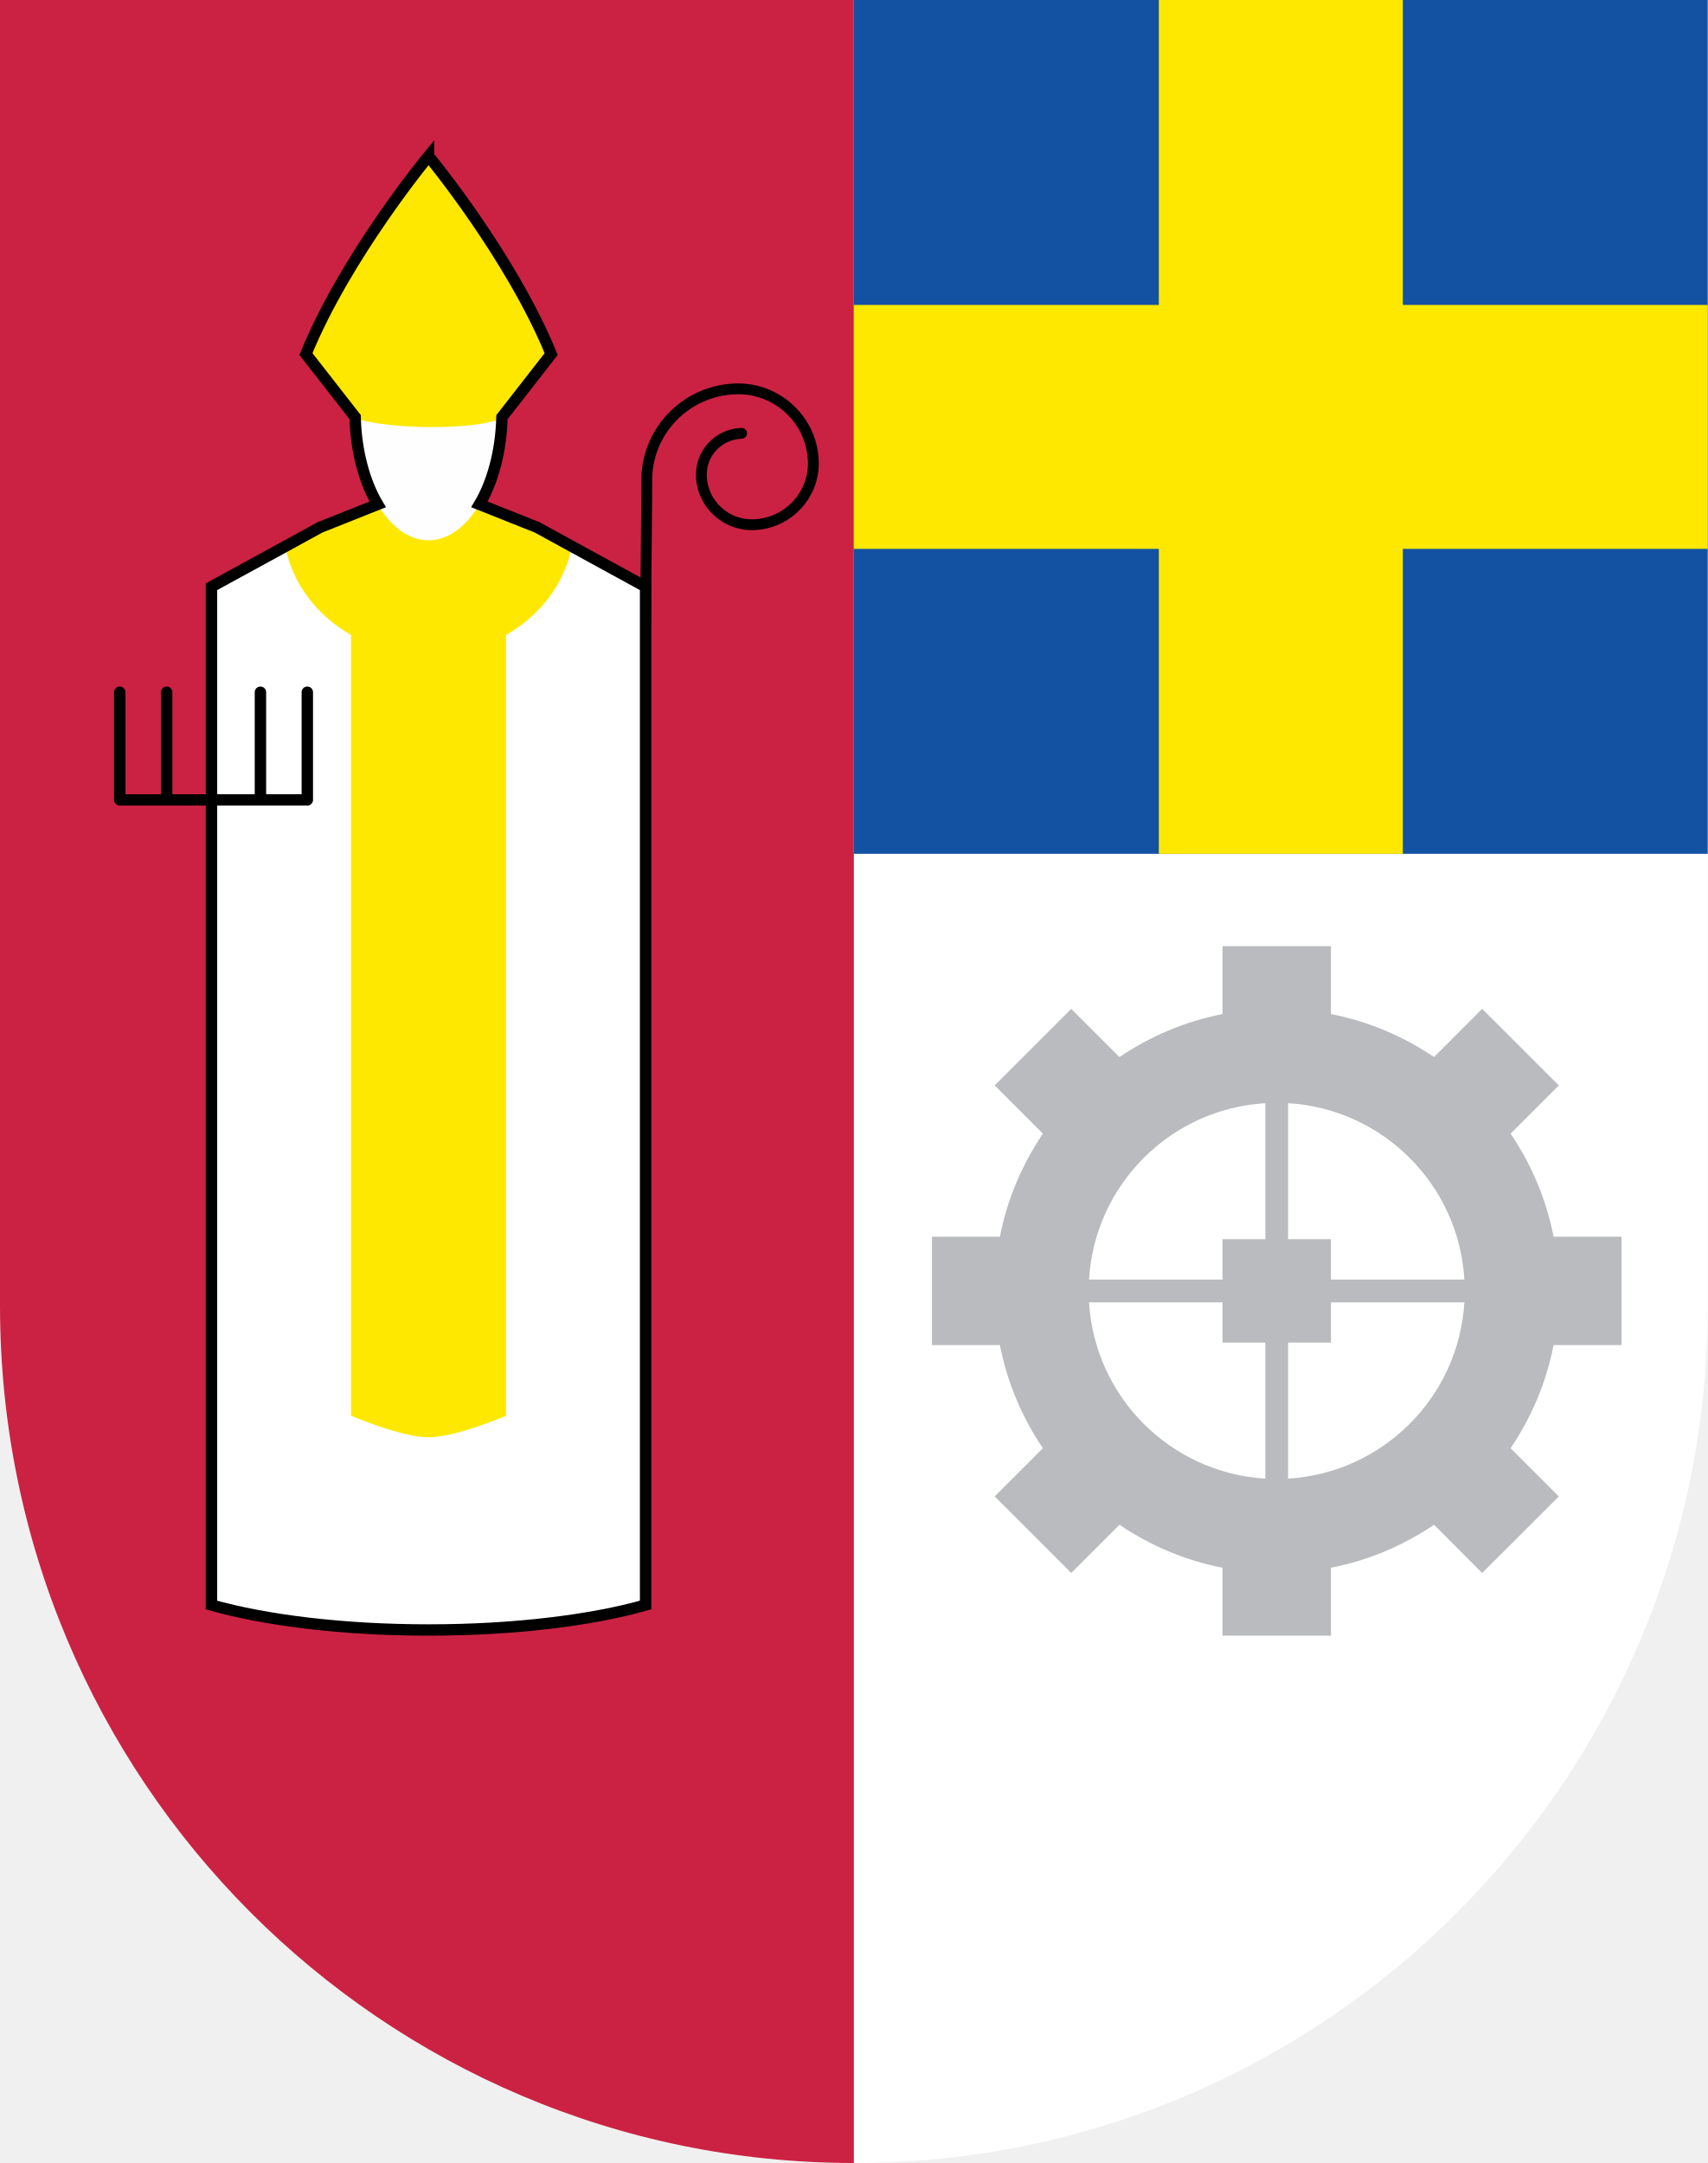
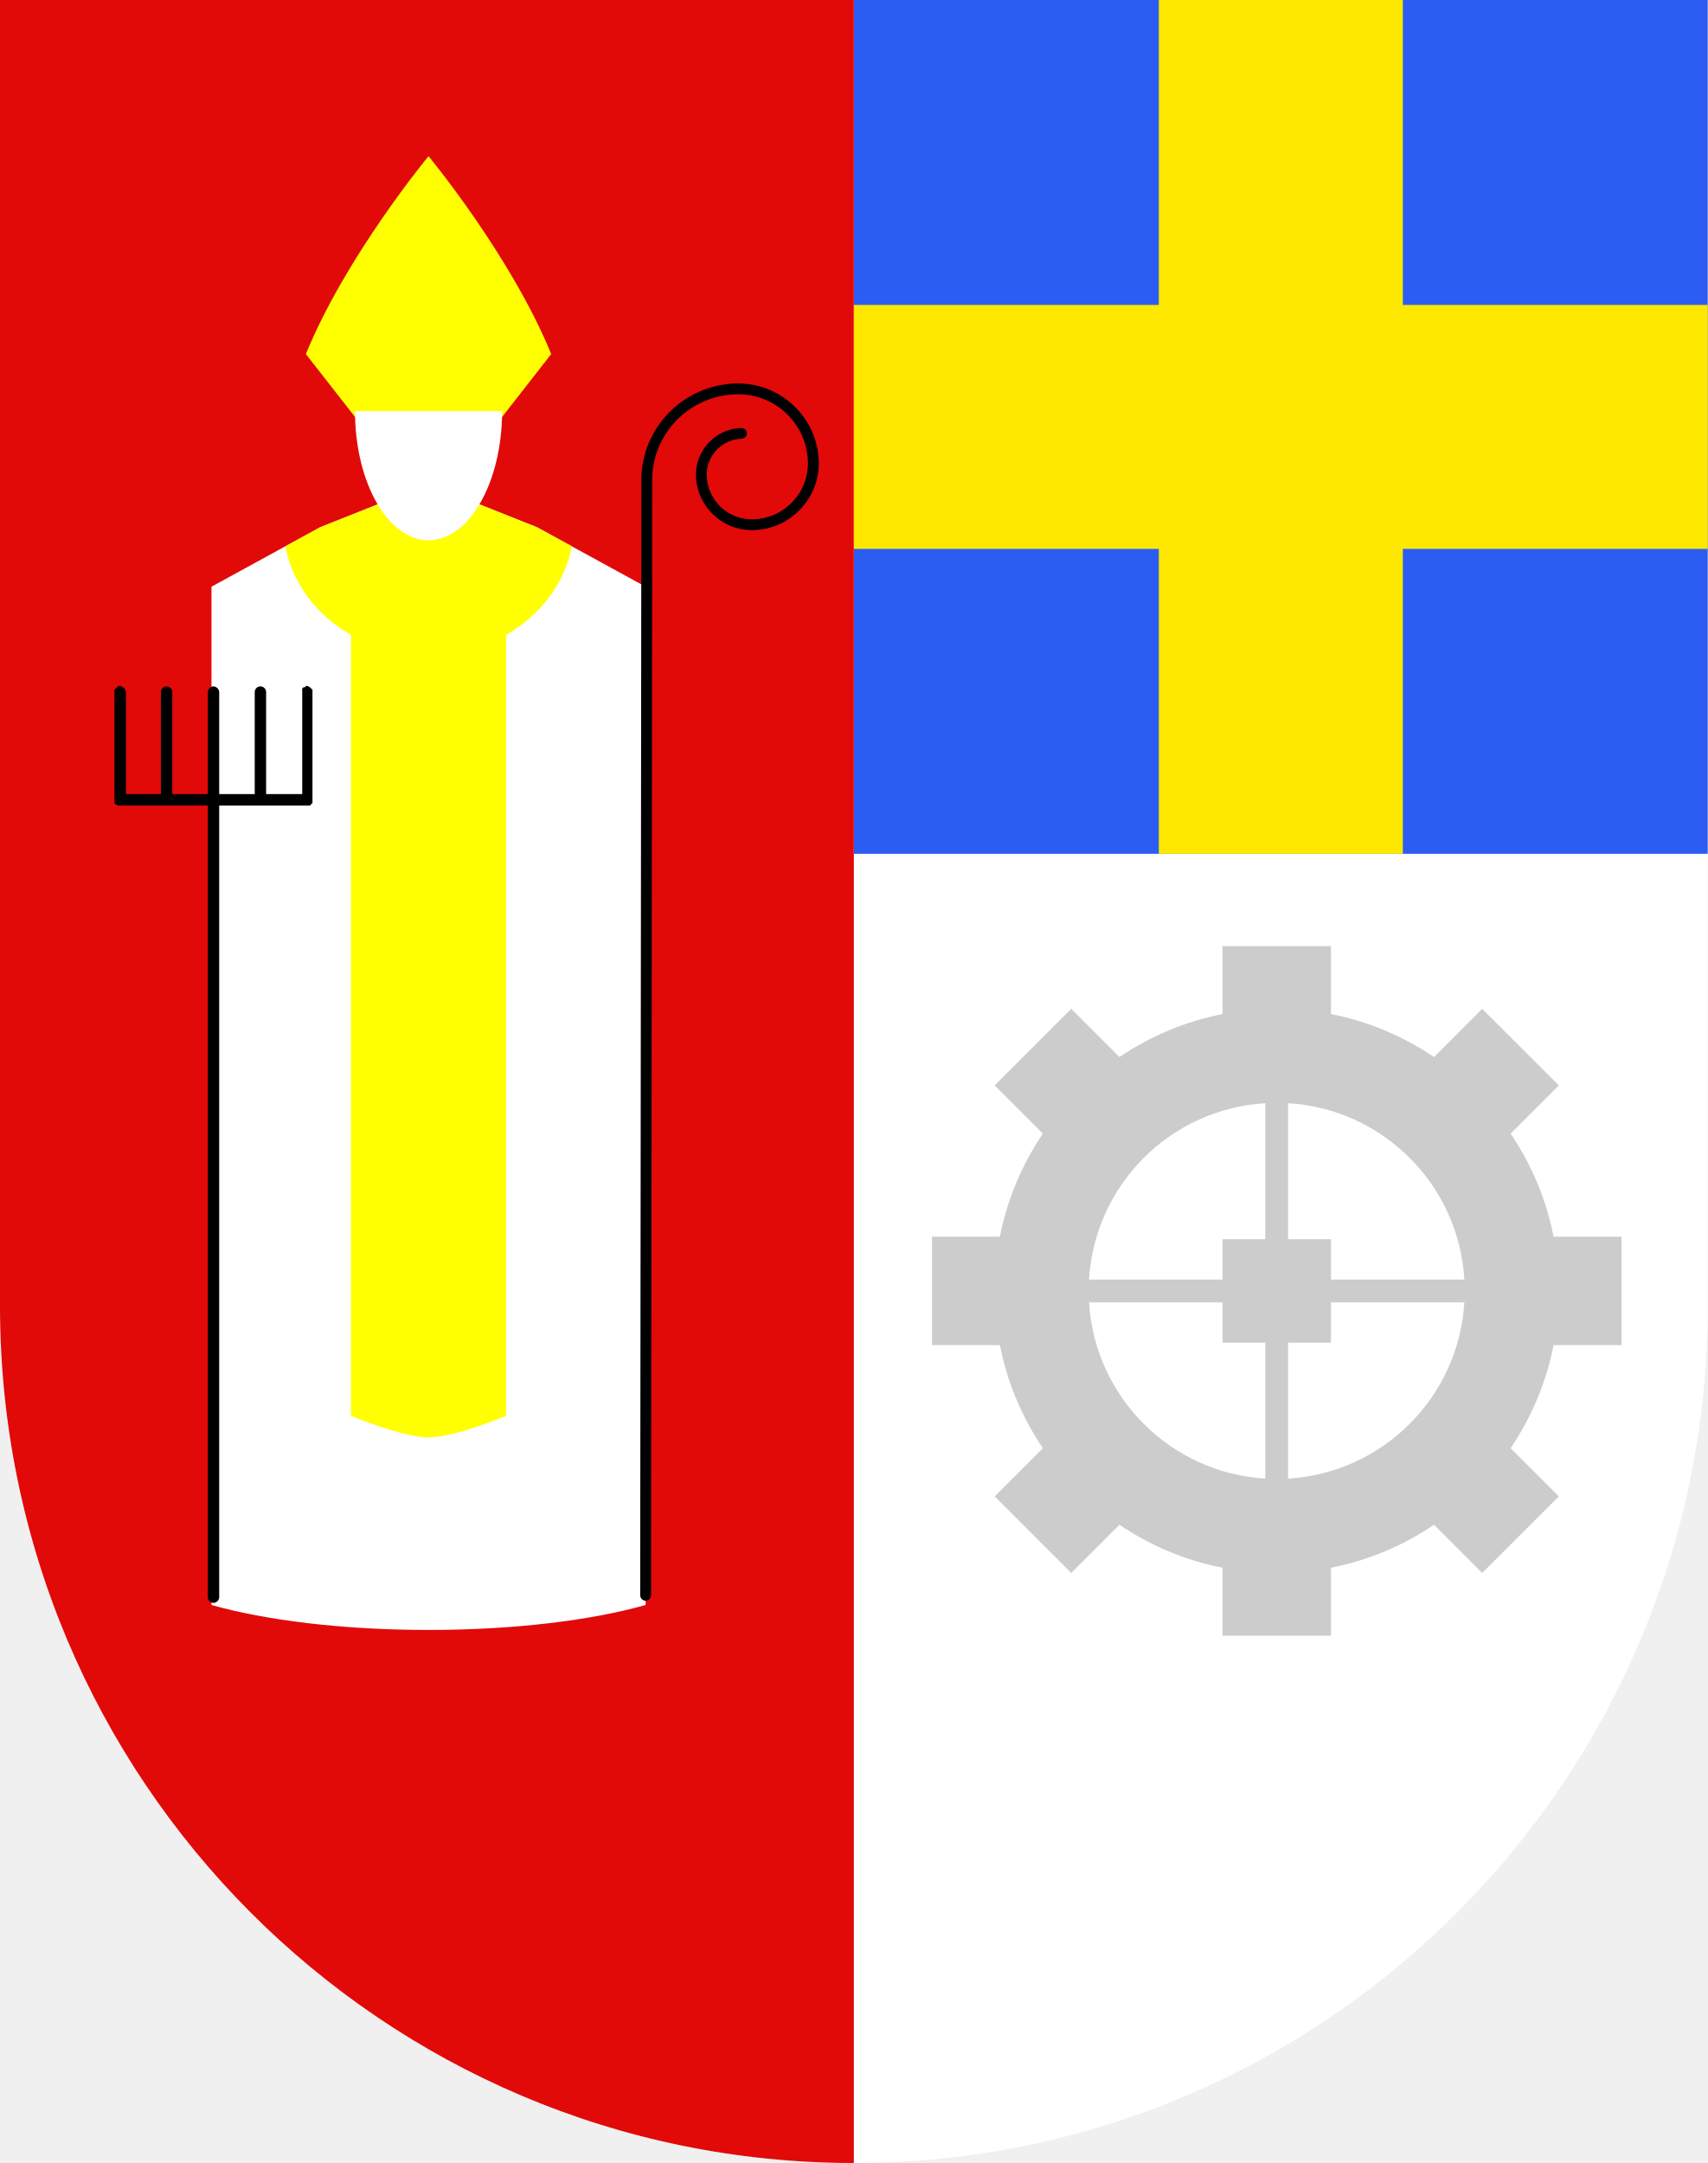
<svg xmlns="http://www.w3.org/2000/svg" xmlns:xlink="http://www.w3.org/1999/xlink" width="600" height="760" id="svg2" version="1.1">
  <defs id="defs4">
    <radialGradient cx="858.042" cy="579.933" r="300" fx="858.042" fy="579.933" id="radialGradient3236" xlink:href="#linearGradient2893" gradientUnits="userSpaceOnUse" gradientTransform="matrix(1.215027,0,0,1.266667,-839.1924,-490.4894)" />
    <linearGradient id="linearGradient2893">
      <stop id="stop2895" style="stop-color:#ffffff;stop-opacity:0.314" offset="0" />
      <stop id="stop2897" style="stop-color:#ffffff;stop-opacity:0.251" offset="0.19" />
      <stop id="stop2901" style="stop-color:#6b6b6b;stop-opacity:0.125" offset="0.6" />
      <stop id="stop2899" style="stop-color:#000000;stop-opacity:0.125" offset="1" />
    </linearGradient>
    <clipPath id="clipPath3983-1">
      <path d="m 1.5,1.5 0,458.868 C 1.5,626.679 135.815,761.5 301.5,761.5 467.185,761.5 601.5,626.679 601.5,460.368 L 601.5,1.5 1.5,1.5 z" id="path3985-7" style="fill:none;stroke:#000000;stroke-width:3;stroke-miterlimit:4;stroke-opacity:1;stroke-dasharray:none;display:inline" />
    </clipPath>
    <linearGradient xlink:href="#linearGradient3693" id="linearGradient3222" gradientUnits="userSpaceOnUse" gradientTransform="matrix(0.276504,0,-0.518581,0.534815,357.1774,286.9045)" x1="251.96" y1="562.482" x2="277.763" y2="590.941" />
    <linearGradient id="linearGradient3693">
      <stop style="stop-color:#969aa4;stop-opacity:1" offset="0" id="stop3695" />
      <stop style="stop-color:#cdcdcf;stop-opacity:1" offset="1" id="stop3697" />
    </linearGradient>
    <linearGradient xlink:href="#linearGradient3693" id="linearGradient3224" gradientUnits="userSpaceOnUse" gradientTransform="translate(-4.553496,53.57144)" x1="251.96" y1="562.482" x2="277.763" y2="590.941" />
    <linearGradient id="linearGradient4125">
      <stop style="stop-color:#969aa4;stop-opacity:1" offset="0" id="stop4127" />
      <stop style="stop-color:#cdcdcf;stop-opacity:1" offset="1" id="stop4129" />
    </linearGradient>
    <linearGradient xlink:href="#linearGradient3693" id="linearGradient3226" gradientUnits="userSpaceOnUse" gradientTransform="translate(0,52.81252)" x1="251.96" y1="562.482" x2="277.763" y2="590.941" />
    <linearGradient id="linearGradient4132">
      <stop style="stop-color:#969aa4;stop-opacity:1" offset="0" id="stop4134" />
      <stop style="stop-color:#cdcdcf;stop-opacity:1" offset="1" id="stop4136" />
    </linearGradient>
    <linearGradient xlink:href="#linearGradient3368" id="linearGradient3228" gradientUnits="userSpaceOnUse" gradientTransform="matrix(0.999044,0.06415167,-0.03758326,-0.862868,21.30428,985.5672)" x1="471.612" y1="495.372" x2="503.053" y2="474.773" />
    <linearGradient id="linearGradient3368">
      <stop style="stop-color:#969aa4;stop-opacity:1" offset="0" id="stop3370" />
      <stop style="stop-color:#d6d6d6;stop-opacity:1" offset="1" id="stop3372" />
    </linearGradient>
    <linearGradient xlink:href="#linearGradient3667" id="linearGradient3230" gradientUnits="userSpaceOnUse" gradientTransform="matrix(0.999044,0.06415167,-0.03758326,-0.862868,21.30428,985.5672)" x1="472.696" y1="494.559" x2="495.193" y2="473.418" />
    <linearGradient id="linearGradient3667">
      <stop style="stop-color:#000000;stop-opacity:1" offset="0" id="stop3669" />
      <stop style="stop-color:#000000;stop-opacity:0" offset="1" id="stop3671" />
    </linearGradient>
    <linearGradient xlink:href="#linearGradient3354" id="linearGradient3232" gradientUnits="userSpaceOnUse" gradientTransform="matrix(1.067377,-0.00225162,-0.163928,-0.974627,45.09665,1076.599)" x1="379.729" y1="477.212" x2="410.628" y2="446.585" />
    <linearGradient id="linearGradient3354">
      <stop style="stop-color:#969aa4;stop-opacity:1" offset="0" id="stop3356" />
      <stop style="stop-color:#d7d7d7;stop-opacity:1" offset="1" id="stop3358" />
    </linearGradient>
    <linearGradient xlink:href="#linearGradient3631" id="linearGradient3234" gradientUnits="userSpaceOnUse" gradientTransform="matrix(1.067377,-0.00225162,-0.163928,-0.974627,45.09647,1076.598)" x1="379.729" y1="473.689" x2="399.244" y2="444.687" />
    <linearGradient id="linearGradient3631">
      <stop style="stop-color:#000000;stop-opacity:1" offset="0" id="stop3633" />
      <stop style="stop-color:#000000;stop-opacity:0" offset="1" id="stop3635" />
    </linearGradient>
    <linearGradient xlink:href="#linearGradient3767" id="linearGradient3236" gradientUnits="userSpaceOnUse" gradientTransform="translate(0,52.81252)" x1="200.935" y1="499.041" x2="545.824" y2="520.034" />
    <linearGradient id="linearGradient3767">
      <stop style="stop-color:#5474ab;stop-opacity:1" offset="0" id="stop3769" />
      <stop style="stop-color:#39527c;stop-opacity:1" offset="1" id="stop3771" />
    </linearGradient>
    <linearGradient xlink:href="#linearGradient3759" id="linearGradient3238" gradientUnits="userSpaceOnUse" gradientTransform="translate(0,52.81252)" x1="353.496" y1="577.47" x2="350.818" y2="519.711" />
    <linearGradient id="linearGradient3759">
      <stop style="stop-color:#ffffff;stop-opacity:1" offset="0" id="stop3761" />
      <stop style="stop-color:#ffffff;stop-opacity:0" offset="1" id="stop3763" />
    </linearGradient>
    <linearGradient xlink:href="#linearGradient3368" id="linearGradient3240" gradientUnits="userSpaceOnUse" gradientTransform="translate(0,52.81252)" x1="471.612" y1="495.372" x2="503.053" y2="474.773" />
    <linearGradient id="linearGradient4163">
      <stop style="stop-color:#969aa4;stop-opacity:1" offset="0" id="stop4165" />
      <stop style="stop-color:#d6d6d6;stop-opacity:1" offset="1" id="stop4167" />
    </linearGradient>
    <linearGradient xlink:href="#linearGradient3354" id="linearGradient3242" gradientUnits="userSpaceOnUse" gradientTransform="translate(0,52.81252)" x1="379.729" y1="477.212" x2="410.628" y2="446.585" />
    <linearGradient id="linearGradient4170">
      <stop style="stop-color:#969aa4;stop-opacity:1" offset="0" id="stop4172" />
      <stop style="stop-color:#d7d7d7;stop-opacity:1" offset="1" id="stop4174" />
    </linearGradient>
    <linearGradient xlink:href="#linearGradient2306" id="linearGradient3244" gradientUnits="userSpaceOnUse" gradientTransform="translate(0,52.81252)" x1="278.902" y1="452.06" x2="306.982" y2="423.6" />
    <linearGradient id="linearGradient2306">
      <stop style="stop-color:#969aa4;stop-opacity:1" offset="0" id="stop2308" />
      <stop style="stop-color:#d8d8d8;stop-opacity:1" offset="1" id="stop2310" />
    </linearGradient>
    <linearGradient xlink:href="#linearGradient2248" id="linearGradient3246" gradientUnits="userSpaceOnUse" gradientTransform="translate(0,52.81252)" x1="246.268" y1="518.844" x2="316.089" y2="508.978" />
    <linearGradient id="linearGradient2248">
      <stop style="stop-color:#a8afbb;stop-opacity:1" offset="0" id="stop2250" />
      <stop style="stop-color:#e1e1e1;stop-opacity:1" offset="1" id="stop2252" />
    </linearGradient>
    <linearGradient xlink:href="#linearGradient3724" id="linearGradient3248" gradientUnits="userSpaceOnUse" gradientTransform="matrix(1.087299,0,0,1,-21.09082,52.81252)" x1="253.153" y1="508.924" x2="280.275" y2="529.806" />
    <linearGradient id="linearGradient3724">
      <stop style="stop-color:#000000;stop-opacity:1" offset="0" id="stop3726" />
      <stop style="stop-color:#000000;stop-opacity:0" offset="1" id="stop3728" />
    </linearGradient>
    <linearGradient xlink:href="#linearGradient3775" id="linearGradient3250" gradientUnits="userSpaceOnUse" gradientTransform="translate(0,52.81252)" x1="244.421" y1="486.295" x2="659.787" y2="519.607" />
    <linearGradient id="linearGradient3775">
      <stop style="stop-color:#11264a;stop-opacity:1" offset="0" id="stop3777" />
      <stop style="stop-color:#374c72;stop-opacity:1" offset="1" id="stop3779" />
    </linearGradient>
    <linearGradient xlink:href="#linearGradient3567" id="linearGradient3252" gradientUnits="userSpaceOnUse" gradientTransform="translate(0,52.81252)" x1="272.83" y1="445.988" x2="316.871" y2="438.134" />
    <linearGradient id="linearGradient3567">
      <stop style="stop-color:#000000;stop-opacity:1" offset="0" id="stop3569" />
      <stop style="stop-color:#000000;stop-opacity:0" offset="1" id="stop3571" />
    </linearGradient>
    <linearGradient xlink:href="#linearGradient3631" id="linearGradient3254" gradientUnits="userSpaceOnUse" gradientTransform="translate(0,52.81252)" x1="379.729" y1="473.689" x2="399.244" y2="444.687" />
    <linearGradient id="linearGradient4197">
      <stop style="stop-color:#000000;stop-opacity:1" offset="0" id="stop4199" />
      <stop style="stop-color:#000000;stop-opacity:0" offset="1" id="stop4201" />
    </linearGradient>
    <linearGradient xlink:href="#linearGradient3667" id="linearGradient3256" gradientUnits="userSpaceOnUse" gradientTransform="translate(0,52.81252)" x1="472.696" y1="494.559" x2="495.193" y2="473.418" />
    <linearGradient id="linearGradient4204">
      <stop style="stop-color:#000000;stop-opacity:1" offset="0" id="stop4206" />
      <stop style="stop-color:#000000;stop-opacity:0" offset="1" id="stop4208" />
    </linearGradient>
    <linearGradient xlink:href="#linearGradient3445" id="linearGradient3258" gradientUnits="userSpaceOnUse" gradientTransform="translate(0,52.81252)" x1="621.021" y1="516.328" x2="567.397" y2="516.328" />
    <linearGradient id="linearGradient3445">
      <stop style="stop-color:#969aa4;stop-opacity:1" offset="0" id="stop3447" />
      <stop style="stop-color:#d5d5d5;stop-opacity:1" offset="1" id="stop3449" />
    </linearGradient>
    <linearGradient xlink:href="#linearGradient3514" id="linearGradient3260" gradientUnits="userSpaceOnUse" gradientTransform="translate(0,52.81252)" x1="613.584" y1="516.109" x2="563.875" y2="516.109" />
    <linearGradient id="linearGradient3514">
      <stop style="stop-color:#000000;stop-opacity:0" offset="0" id="stop3516" />
      <stop style="stop-color:#000000;stop-opacity:1" offset="1" id="stop3518" />
    </linearGradient>
    <linearGradient xlink:href="#linearGradient2224" id="linearGradient3262" gradientUnits="userSpaceOnUse" gradientTransform="translate(0,52.81252)" x1="144.498" y1="503.59" x2="817.58" y2="503.059" />
    <linearGradient id="linearGradient2224">
      <stop style="stop-color:#243044;stop-opacity:1" offset="0" id="stop2226" />
      <stop style="stop-color:#3d5f94;stop-opacity:1" offset="1" id="stop2228" />
    </linearGradient>
    <radialGradient xlink:href="#linearGradient2208" id="radialGradient3264" gradientUnits="userSpaceOnUse" gradientTransform="matrix(-0.30774,1.166842,-1.044041,-0.27533,619.6395,374.3587)" cx="142.932" cy="425.059" fx="142.932" fy="425.059" r="11.806" />
    <linearGradient id="linearGradient2208">
      <stop style="stop-color:#ffff00;stop-opacity:1" offset="0" id="stop2210" />
      <stop style="stop-color:#ffffff;stop-opacity:1" offset="1" id="stop2212" />
    </linearGradient>
    <linearGradient id="linearGradient3693-8">
      <stop style="stop-color:#969aa4;stop-opacity:1" offset="0" id="stop3695-8" />
      <stop style="stop-color:#cdcdcf;stop-opacity:1" offset="1" id="stop3697-2" />
    </linearGradient>
    <linearGradient id="linearGradient4116">
      <stop style="stop-color:#969aa4;stop-opacity:1" offset="0" id="stop4118" />
      <stop style="stop-color:#cdcdcf;stop-opacity:1" offset="1" id="stop4120" />
    </linearGradient>
    <linearGradient id="linearGradient4123">
      <stop style="stop-color:#969aa4;stop-opacity:1" offset="0" id="stop4125" />
      <stop style="stop-color:#cdcdcf;stop-opacity:1" offset="1" id="stop4127-5" />
    </linearGradient>
    <linearGradient id="linearGradient3368-7">
      <stop style="stop-color:#969aa4;stop-opacity:1" offset="0" id="stop3370-1" />
      <stop style="stop-color:#d6d6d6;stop-opacity:1" offset="1" id="stop3372-1" />
    </linearGradient>
    <linearGradient id="linearGradient3667-2">
      <stop style="stop-color:#000000;stop-opacity:1" offset="0" id="stop3669-7" />
      <stop style="stop-color:#000000;stop-opacity:0" offset="1" id="stop3671-6" />
    </linearGradient>
    <linearGradient id="linearGradient3354-4">
      <stop style="stop-color:#969aa4;stop-opacity:1" offset="0" id="stop3356-2" />
      <stop style="stop-color:#d7d7d7;stop-opacity:1" offset="1" id="stop3358-3" />
    </linearGradient>
    <linearGradient id="linearGradient3631-2">
      <stop style="stop-color:#000000;stop-opacity:1" offset="0" id="stop3633-1" />
      <stop style="stop-color:#000000;stop-opacity:0" offset="1" id="stop3635-6" />
    </linearGradient>
    <linearGradient id="linearGradient3767-5">
      <stop style="stop-color:#5474ab;stop-opacity:1" offset="0" id="stop3769-7" />
      <stop style="stop-color:#39527c;stop-opacity:1" offset="1" id="stop3771-6" />
    </linearGradient>
    <linearGradient id="linearGradient3759-8">
      <stop style="stop-color:#ffffff;stop-opacity:1" offset="0" id="stop3761-9" />
      <stop style="stop-color:#ffffff;stop-opacity:0" offset="1" id="stop3763-2" />
    </linearGradient>
    <linearGradient id="linearGradient4154">
      <stop style="stop-color:#969aa4;stop-opacity:1" offset="0" id="stop4156" />
      <stop style="stop-color:#d6d6d6;stop-opacity:1" offset="1" id="stop4158" />
    </linearGradient>
    <linearGradient id="linearGradient4161">
      <stop style="stop-color:#969aa4;stop-opacity:1" offset="0" id="stop4163" />
      <stop style="stop-color:#d7d7d7;stop-opacity:1" offset="1" id="stop4165-5" />
    </linearGradient>
    <linearGradient id="linearGradient2306-3">
      <stop style="stop-color:#969aa4;stop-opacity:1" offset="0" id="stop2308-1" />
      <stop style="stop-color:#d8d8d8;stop-opacity:1" offset="1" id="stop2310-2" />
    </linearGradient>
    <linearGradient id="linearGradient2248-3">
      <stop style="stop-color:#a8afbb;stop-opacity:1" offset="0" id="stop2250-4" />
      <stop style="stop-color:#e1e1e1;stop-opacity:1" offset="1" id="stop2252-1" />
    </linearGradient>
    <linearGradient id="linearGradient3724-3">
      <stop style="stop-color:#000000;stop-opacity:1" offset="0" id="stop3726-8" />
      <stop style="stop-color:#000000;stop-opacity:0" offset="1" id="stop3728-7" />
    </linearGradient>
    <linearGradient id="linearGradient3775-2">
      <stop style="stop-color:#11264a;stop-opacity:1" offset="0" id="stop3777-7" />
      <stop style="stop-color:#374c72;stop-opacity:1" offset="1" id="stop3779-7" />
    </linearGradient>
    <linearGradient id="linearGradient3567-3">
      <stop style="stop-color:#000000;stop-opacity:1" offset="0" id="stop3569-1" />
      <stop style="stop-color:#000000;stop-opacity:0" offset="1" id="stop3571-9" />
    </linearGradient>
    <linearGradient id="linearGradient4188">
      <stop style="stop-color:#000000;stop-opacity:1" offset="0" id="stop4190" />
      <stop style="stop-color:#000000;stop-opacity:0" offset="1" id="stop4192" />
    </linearGradient>
    <linearGradient id="linearGradient4195">
      <stop style="stop-color:#000000;stop-opacity:1" offset="0" id="stop4197" />
      <stop style="stop-color:#000000;stop-opacity:0" offset="1" id="stop4199-5" />
    </linearGradient>
    <linearGradient id="linearGradient3445-2">
      <stop style="stop-color:#969aa4;stop-opacity:1" offset="0" id="stop3447-8" />
      <stop style="stop-color:#d5d5d5;stop-opacity:1" offset="1" id="stop3449-6" />
    </linearGradient>
    <linearGradient id="linearGradient3514-2">
      <stop style="stop-color:#000000;stop-opacity:0" offset="0" id="stop3516-4" />
      <stop style="stop-color:#000000;stop-opacity:1" offset="1" id="stop3518-8" />
    </linearGradient>
    <linearGradient id="linearGradient2224-5">
      <stop style="stop-color:#243044;stop-opacity:1" offset="0" id="stop2226-0" />
      <stop style="stop-color:#3d5f94;stop-opacity:1" offset="1" id="stop2228-9" />
    </linearGradient>
    <linearGradient id="linearGradient2208-0">
      <stop style="stop-color:#ffff00;stop-opacity:1" offset="0" id="stop2210-6" />
      <stop style="stop-color:#ffffff;stop-opacity:1" offset="1" id="stop2212-1" />
    </linearGradient>
  </defs>
  <g id="layer1" transform="translate(-37.14284,-58.07647)">
-     <g id="g3168">
-       <path d="m 37.143,58.076 0,458.868 c 0,166.311 134.315,301.132 300,301.132 165.685,0 300,-134.821 300,-301.132 l 0,-458.868 -600,0 z" id="path2346" style="fill:#ffffff;fill-opacity:1;stroke:none" />
-       <rect transform="matrix(0,1,-1,0,0,0)" y="-637.143" x="58.076" height="300" width="300" id="rect3150-1" style="fill:#1351a3;fill-opacity:1;stroke:none" />
-       <path id="rect3150" d="m 37.143,58.076 0,458.853 c 0,166.311 134.315,301.147 300,301.147 l 0,-760 -300,0 z" style="fill:#cb2243;fill-opacity:1;stroke:none" />
-       <path style="fill:none;stroke:#000000;stroke-width:4;stroke-miterlimit:4;stroke-dasharray:none" id="path285" d="M 485.721,511.647" />
-       <path id="path289" transform="translate(37.14284,58.07647)" d="M 429.531 332.438 L 429.531 356.312 C 416.301 358.884 404.071 364.142 393.312 371.406 L 376.375 354.469 L 349.469 381.375 L 366.406 398.312 C 359.142 409.084 353.884 421.326 351.312 434.531 L 327.438 434.531 L 327.438 472.625 L 351.312 472.625 C 353.884 485.842 359.142 498.073 366.406 508.844 L 349.469 525.781 L 376.375 552.688 L 393.312 535.75 C 404.084 543.014 416.314 548.285 429.531 550.844 L 429.531 574.719 L 467.625 574.719 L 467.625 550.844 C 480.842 548.285 493.073 543.014 503.844 535.75 L 520.75 552.688 L 547.688 525.781 L 530.75 508.844 C 538.014 498.073 543.26 485.83 545.844 472.625 L 569.719 472.625 L 569.719 434.531 L 545.844 434.531 C 543.26 421.314 538.014 409.084 530.75 398.312 L 547.688 381.375 L 520.75 354.469 L 503.844 371.406 C 493.073 364.142 480.83 358.884 467.625 356.312 L 467.625 332.438 L 429.531 332.438 z M 444.562 387.625 L 444.562 435.406 L 429.531 435.406 L 429.531 449.594 L 382.625 449.594 C 384.597 416.273 411.246 389.613 444.562 387.625 z M 452.562 387.625 C 485.879 389.613 512.528 416.273 514.5 449.594 L 467.625 449.594 L 467.625 435.406 L 452.562 435.406 L 452.562 387.625 z M 382.625 457.594 L 429.531 457.594 L 429.531 471.75 L 444.562 471.75 L 444.562 519.531 C 411.266 517.543 384.627 490.888 382.625 457.594 z M 467.625 457.594 L 514.5 457.594 C 512.498 490.888 485.859 517.543 452.562 519.531 L 452.562 471.75 L 467.625 471.75 L 467.625 457.594 z " style="fill:#b9bbbe;stroke:none;stroke-width:4;stroke-linejoin:round;stroke-miterlimit:4;stroke-dasharray:none" />
-       <path style="fill:#b9bbbe;stroke:#000000;stroke-width:4;stroke-linejoin:round;stroke-miterlimit:4;stroke-dasharray:none" id="path303" d="M 485.708,511.647" />
-       <path id="rect3150-1-4" d="m 444.289,58.076 0,107.146 -107.146,0 0,85.707 107.146,0 0,107.146 85.732,0 0,-107.146 107.122,0 0,-85.707 -107.122,0 0,-107.146 -85.732,0 z" style="fill:#fee800;fill-opacity:1;stroke:none" />
-       <g transform="matrix(0.9533109,0,0,0.9485682,9.38776,-12.42984)" id="g4334">
-         <path d="M 174.66,357.539" id="path243" style="fill:#cb2243;stroke:#000000;stroke-width:4.206;stroke-miterlimit:4;stroke-dasharray:none" />
-         <path style="font-size:medium;font-style:normal;font-variant:normal;font-weight:normal;font-stretch:normal;text-indent:0;text-align:start;text-decoration:none;line-height:normal;letter-spacing:normal;word-spacing:normal;text-transform:none;direction:ltr;block-progression:tb;writing-mode:lr-tb;text-anchor:start;baseline-shift:baseline;color:#000000;fill:#000000;fill-opacity:1;stroke:none;stroke-width:4;marker:none;visibility:visible;display:inline;overflow:visible;enable-background:accumulate;font-family:Sans;-inkscape-font-specification:Sans" d="m 300.12,216.375 c -19.741,0.653 -35.243,17.203 -34.625,36.938 6.7e-4,0.021 -7e-4,0.041 0,0.062 l -0.438,51.438 a 2,2 0 1 0 4,0.031 l 0.438,-51.5 a 2,2 0 0 0 0,-0.094 c -0.582,-17.602 13.179,-32.293 30.781,-32.875 14.243,-0.476 26.118,10.632 26.594,24.875 0.386,11.484 -8.596,21.066 -20.062,21.438 -9.225,0.31 -16.922,-6.87 -17.219,-16.094 -0.25,-7.373 5.5,-13.5 12.875,-13.75 a 2.002,2.002 0 1 0 -0.156,-4 c -9.53,0.323 -17.01,8.344 -16.688,17.875 0.366,11.387 9.927,20.352 21.312,19.969 13.633,-0.442 24.396,-11.916 23.938,-25.562 -0.548,-16.401 -14.349,-29.298 -30.75,-28.75 z" id="path245" />
-         <g id="g4314" transform="translate(20.20305,56.56854)">
-           <g transform="translate(-29.29442,-56.56854)" id="g4248">
-             <g id="g4196">
-               <g transform="translate(-1.003301,0)" id="g4192">
-                 <path style="fill:#ffffff;fill-opacity:1;stroke:none" d="m 197.152,253.652 -40,16 -40,22 0,337.781 0,30.344 0,9.062 c 19.953,5.674 48.407,9.25 80,9.25 31.604,0 60.046,-3.573 80,-9.25 l 0,-9.062 0,-30.344 0,-166.719 0,-171.062 -40,-22 -40,-16 z" id="path4062-0" />
-                 <path style="fill:#fee800;fill-opacity:1;stroke:none" d="m 197.167,253.652 -40,16 -12.812,7.062 c 2.61,13.803 11.648,25.606 24.219,32.812 l 0,289.219 c 0,0 18.686,8 28.578,8 9.892,0 28.578,-8 28.578,-8 l 0,-289.219 c 12.58,-7.212 21.616,-19.028 24.219,-32.844 l -12.781,-7.031 z" id="path4062-0-4" />
-               </g>
-               <g transform="translate(21.42856,46.42857)" id="g4035">
-                 <path style="fill:#fefefe;stroke:none" d="m 147.611,180.161 c 0,26.441 12.118,47.875 27.094,47.875 14.976,0 27.125,-21.434 27.125,-47.875 l -54.219,0 z" id="path269" />
-                 <path style="fill:#fee800;stroke:none" id="path273" d="m 201.312,183.028 18.607,-23.985 c -14.735,-36.324 -45.198,-73.297 -45.198,-73.297 0,0 -30.464,36.972 -45.198,73.297 l 18.607,23.97 c 12.234,3.857 42.562,4.354 53.183,0.015 z" />
-               </g>
-             </g>
-           </g>
-           <path id="path4062-0-1" d="m 166.854,75.595 c 0,0 -30.453,36.988 -45.188,73.313 l 18.125,23.344 c 0.331,12.699 3.448,24.111 8.312,32.344 l -21.25,8.5 -12.812,7.062 -27.187,14.938 0,337.781 0,30.344 0,9.062 c 19.953,5.674 48.407,9.25 80,9.25 31.604,0 60.046,-3.573 80,-9.25 l 0,-9.062 0,-30.344 0,-166.719 0,-171.062 -27.219,-14.969 -12.781,-7.031 -21.25,-8.5 c 4.864,-8.225 7.976,-19.633 8.312,-32.312 l 18.125,-23.375 c -14.735,-36.324 -45.188,-73.313 -45.188,-73.313 z" style="fill:none;stroke:#000000;stroke-width:4.206;stroke-miterlimit:4;stroke-dasharray:none" />
-         </g>
-         <g id="g4329" transform="translate(127.8571,25)">
-           <line style="fill:none;stroke:#000000;stroke-width:4.206;stroke-linecap:round;stroke-linejoin:round;stroke-miterlimit:4;stroke-dasharray:none" id="line251" y2="344.964" x2="-2.759" y1="305.732" x1="-2.759" />
-           <line style="fill:none;stroke:#000000;stroke-width:4.206;stroke-linecap:round;stroke-linejoin:round;stroke-miterlimit:4;stroke-dasharray:none" id="line253" y2="344.964" x2="-37.321" y1="305.732" x1="-37.321" />
-           <polyline style="fill:none;stroke:#000000;stroke-width:0.279;stroke-linecap:round;stroke-linejoin:round;stroke-miterlimit:4;stroke-dasharray:none" id="polyline255" points="    277.88,399.371 277.88,402.019 282.468,402.019 282.468,399.371   " transform="matrix(15.06614,0,0,15.06614,-4241.182,-5711.249)" />
-         </g>
+     <g transform="translate(2.9517578e-5,-167.6312)" id="g7603">
+       <path d="m 37.143,225.708 0,458.868 c 0,166.311 134.315,301.132 300,301.132 165.685,0 300,-134.821 300,-301.132 l 0,-458.868 -600,0 z" id="path2346-1" style="fill:#ffffff;fill-opacity:1;stroke:none" />
+       <rect transform="matrix(0,1,-1,0,0,0)" y="-637.143" x="225.708" height="300" width="300" id="rect3150-1-7" style="fill:#2b5df2;fill-opacity:1;stroke:none" />
+       <path id="rect3150-4" d="m 37.143,225.708 0,458.853 c 0,166.311 134.315,301.147 300,301.147 l 0,-760 -300,0 z" style="fill:#e20909;fill-opacity:1;stroke:none" />
+       <path style="fill:none;stroke:#000000;stroke-width:4;stroke-miterlimit:4;stroke-dasharray:none" id="path285-0" d="M 485.721,679.278" />
+       <path id="path289-9" d="m 466.674,558.145 0,23.875 c -13.23,2.571 -25.46,7.83 -36.219,15.094 l -16.938,-16.938 -26.906,26.906 16.938,16.938 c -7.264,10.771 -12.523,23.014 -15.094,36.219 l -23.875,0 0,38.094 23.875,0 c 2.571,13.217 7.83,25.448 15.094,36.219 l -16.938,16.938 26.906,26.906 16.938,-16.938 c 10.771,7.264 23.001,12.535 36.219,15.094 l 0,23.875 38.094,0 0,-23.875 c 13.217,-2.559 25.448,-7.83 36.219,-15.094 l 16.906,16.938 26.938,-26.906 -16.938,-16.938 c 7.264,-10.771 12.51,-23.014 15.094,-36.219 l 23.875,0 0,-38.094 -23.875,0 c -2.584,-13.217 -7.83,-25.448 -15.094,-36.219 l 16.938,-16.938 -26.938,-26.906 -16.906,16.938 c -10.771,-7.264 -23.014,-12.523 -36.219,-15.094 l 0,-23.875 -38.094,0 z m 15.031,55.188 0,47.781 -15.031,0 0,14.188 -46.906,0 c 1.972,-33.321 28.621,-59.981 61.938,-61.969 z m 8,0 c 33.317,1.988 59.965,28.648 61.938,61.969 l -46.875,0 0,-14.188 -15.062,0 0,-47.781 z m -69.938,69.969 46.906,0 0,14.156 15.031,0 0,47.781 c -33.296,-1.989 -59.935,-28.644 -61.938,-61.938 z m 85,0 46.875,0 c -2.002,33.294 -28.641,59.949 -61.938,61.938 l 0,-47.781 15.062,0 0,-14.156 z" style="fill:#cccccc;fill-opacity:1;stroke:none" />
+       <path style="fill:#b9bbbe;stroke:#000000;stroke-width:4;stroke-linejoin:round;stroke-miterlimit:4;stroke-dasharray:none" id="path303-4" d="M 485.708,679.278" />
+       <path id="rect3150-1-4-8" d="m 444.289,225.708 0,107.146 -107.146,0 0,85.707 107.146,0 0,107.146 85.732,0 0,-107.146 107.122,0 0,-85.707 -107.122,0 0,-107.146 -85.732,0 z" style="fill:#fee800;fill-opacity:1;stroke:none" />
+       <path style="fill:#cb2243;stroke:#000000;stroke-width:4;stroke-miterlimit:4;stroke-dasharray:none" id="path243-8" d="M 175.893,494.352" />
+       <g transform="matrix(0.9533109,0,0,0.9485682,0.7208232,155.2013)" id="g4248-2">
+         <path style="fill:#ffffff;fill-opacity:1;stroke:none" d="m 196.148,253.652 -40,16 -40,22 0,337.781 0,30.344 0,9.062 c 19.953,5.674 48.407,9.25 80,9.25 31.604,0 60.046,-3.573 80,-9.25 l 0,-9.062 0,-30.344 0,-166.719 0,-171.062 -40,-22 -40,-16 z" id="path4062-0-45" />
+         <path id="path4062-0-4-5" transform="matrix(1.048976,0,0,1.05422,38.20581,74.32919)" d="m 150.562,54.875 c 0,0 -29.047,35.075 -43.094,69.531 l 17.75,22.719 c 11.663,3.659 40.562,4.147 50.688,0.031 l 17.75,-22.75 C 179.61,89.95 150.562,54.875 150.562,54.875 z m 0.031,115.219 -38.156,15.188 -12.188,6.688 c 2.489,13.093 11.079,24.289 23.062,31.125 l 0,274.344 c 0,0 17.82,7.594 27.25,7.594 9.43,0 27.25,-7.594 27.25,-7.594 l 0,-274.344 c 11.992,-6.841 20.612,-18.051 23.094,-31.156 l -12.188,-6.656 -38.125,-15.188 z" style="fill:#ffff00;fill-opacity:1;stroke:none" />
+         <path style="fill:#fefefe;stroke:none" d="m 169.039,226.59 c 0,26.441 12.118,47.875 27.094,47.875 14.976,0 27.125,-21.434 27.125,-47.875 l -54.219,0 z" id="path269-1" />
      </g>
+       <path id="path245-7" d="m 295.495,360.448 c -18.819,0.619 -33.597,16.319 -33.008,35.038 6.4e-4,0.02 -6.6e-4,0.039 0,0.059 l -0.417,390.673 c -0.02,1.001 0.886,1.927 1.892,1.935 1.006,0.008 1.926,-0.904 1.922,-1.905 l 0.417,-390.732 c 7e-4,-0.03 7e-4,-0.059 0,-0.089 -0.555,-16.696 12.564,-30.632 29.344,-31.184 13.578,-0.452 24.898,10.085 25.352,23.596 0.368,10.893 -8.194,19.982 -19.126,20.335 -8.794,0.294 -16.132,-6.517 -16.415,-15.266 -0.238,-6.994 5.244,-12.806 12.274,-13.043 0.998,-0.039 1.871,-0.978 1.832,-1.971 -0.039,-0.993 -0.983,-1.862 -1.981,-1.823 -9.085,0.306 -16.216,7.915 -15.908,16.956 0.349,10.801 9.463,19.305 20.317,18.942 12.997,-0.419 23.257,-11.303 22.82,-24.248 -0.523,-15.558 -13.679,-27.791 -29.314,-27.271 z" style="font-size:medium;font-style:normal;font-variant:normal;font-weight:normal;font-stretch:normal;text-indent:0;text-align:start;text-decoration:none;line-height:normal;letter-spacing:normal;word-spacing:normal;text-transform:none;direction:ltr;block-progression:tb;writing-mode:lr-tb;text-anchor:start;baseline-shift:baseline;color:#000000;fill:#000000;fill-opacity:1;stroke:none;stroke-width:4;marker:none;visibility:visible;display:inline;overflow:visible;enable-background:accumulate;font-family:Sans;-inkscape-font-specification:Sans" />
+       <path id="line251-1" transform="translate(37.14284,225.7076)" d="M 41.562,241.031 A 2.005,1.995 0 0 0 41.125,241.5 a 2.005,1.995 0 0 0 -0.469,0.438 2.005,1.995 0 0 0 -0.438,0.438 2.005,1.995 0 0 0 0,0.438 2.005,1.995 0 0 0 0,0.469 l 0,37.938 a 2.005,1.995 0 0 0 0,0.469 2.005,1.995 0 0 0 0,0.438 2.005,1.995 0 0 0 0.438,0.438 2.005,1.995 0 0 0 0.906,0.469 2.005,1.995 0 0 0 0.438,0 l 66,0 a 2.005,1.995 0 0 0 0.438,0 2.005,1.995 0 0 0 0.438,0 2.005,1.995 0 0 0 0.469,-0.469 2.005,1.995 0 0 0 0.438,-0.438 2.005,1.995 0 0 0 0,-0.438 2.005,1.995 0 0 0 0,-0.469 l 0,-37.938 a 2.005,1.995 0 0 0 0,-0.469 2.005,1.995 0 0 0 0,-0.438 2.005,1.995 0 0 0 -0.438,-0.438 A 2.005,1.995 0 0 0 108.875,241.5 2.005,1.995 0 0 0 108,241.031 a 2.005,1.995 0 0 0 -0.469,0 2.005,1.995 0 0 0 -0.438,0.469 2.005,1.995 0 0 0 -0.469,0 2.005,1.995 0 0 0 -0.438,0.438 2.005,1.995 0 0 0 0,0.438 2.005,1.995 0 0 0 0,0.438 2.005,1.995 0 0 0 0,0.469 l 0,35.719 -12.688,0 0,-35.781 a 2,2 0 0 0 -2.25,-2.031 2,2 0 0 0 -1.75,2.031 l 0,35.781 -28.969,0 0,-35.781 a 2,2 0 0 0 -2.219,-2.031 2,2 0 0 0 -1.781,2.031 l 0,35.781 -12.281,0 0,-35.719 a 2.005,1.995 0 0 0 0,-0.469 2.005,1.995 0 0 0 -0.438,-0.438 2.005,1.995 0 0 0 0,-0.438 2.005,1.995 0 0 0 -0.469,-0.438 2.005,1.995 0 0 0 -0.438,0 2.005,1.995 0 0 0 -0.438,-0.469 2.005,1.995 0 0 0 -0.469,0 2.005,1.995 0 0 0 -0.438,0 z" style="font-size:medium;font-style:normal;font-variant:normal;font-weight:normal;font-stretch:normal;text-indent:0;text-align:start;text-decoration:none;line-height:normal;letter-spacing:normal;word-spacing:normal;text-transform:none;direction:ltr;block-progression:tb;writing-mode:lr-tb;text-anchor:start;baseline-shift:baseline;color:#000000;fill:#000000;fill-opacity:1;stroke:none;stroke-width:4;marker:none;visibility:visible;display:inline;overflow:visible;enable-background:accumulate;font-family:Sans;-inkscape-font-specification:Sans" />
+       <path id="line251-9" d="m 111.938,466.906 c -0.983,0.108 -1.803,1.043 -1.781,2.031 l 0,317.94 c -0.015,1.057 0.943,2.028 2,2.028 1.057,0 2.015,-0.972 2,-2.028 l 0,-317.94 c 0.024,-1.135 -1.091,-2.156 -2.219,-2.031 z" style="font-size:medium;font-style:normal;font-variant:normal;font-weight:normal;font-stretch:normal;text-indent:0;text-align:start;text-decoration:none;line-height:normal;letter-spacing:normal;word-spacing:normal;text-transform:none;direction:ltr;block-progression:tb;writing-mode:lr-tb;text-anchor:start;baseline-shift:baseline;color:#000000;fill:#000000;fill-opacity:1;stroke:none;stroke-width:4;marker:none;visibility:visible;display:inline;overflow:visible;enable-background:accumulate;font-family:Sans;-inkscape-font-specification:Sans" />
    </g>
  </g>
</svg>
